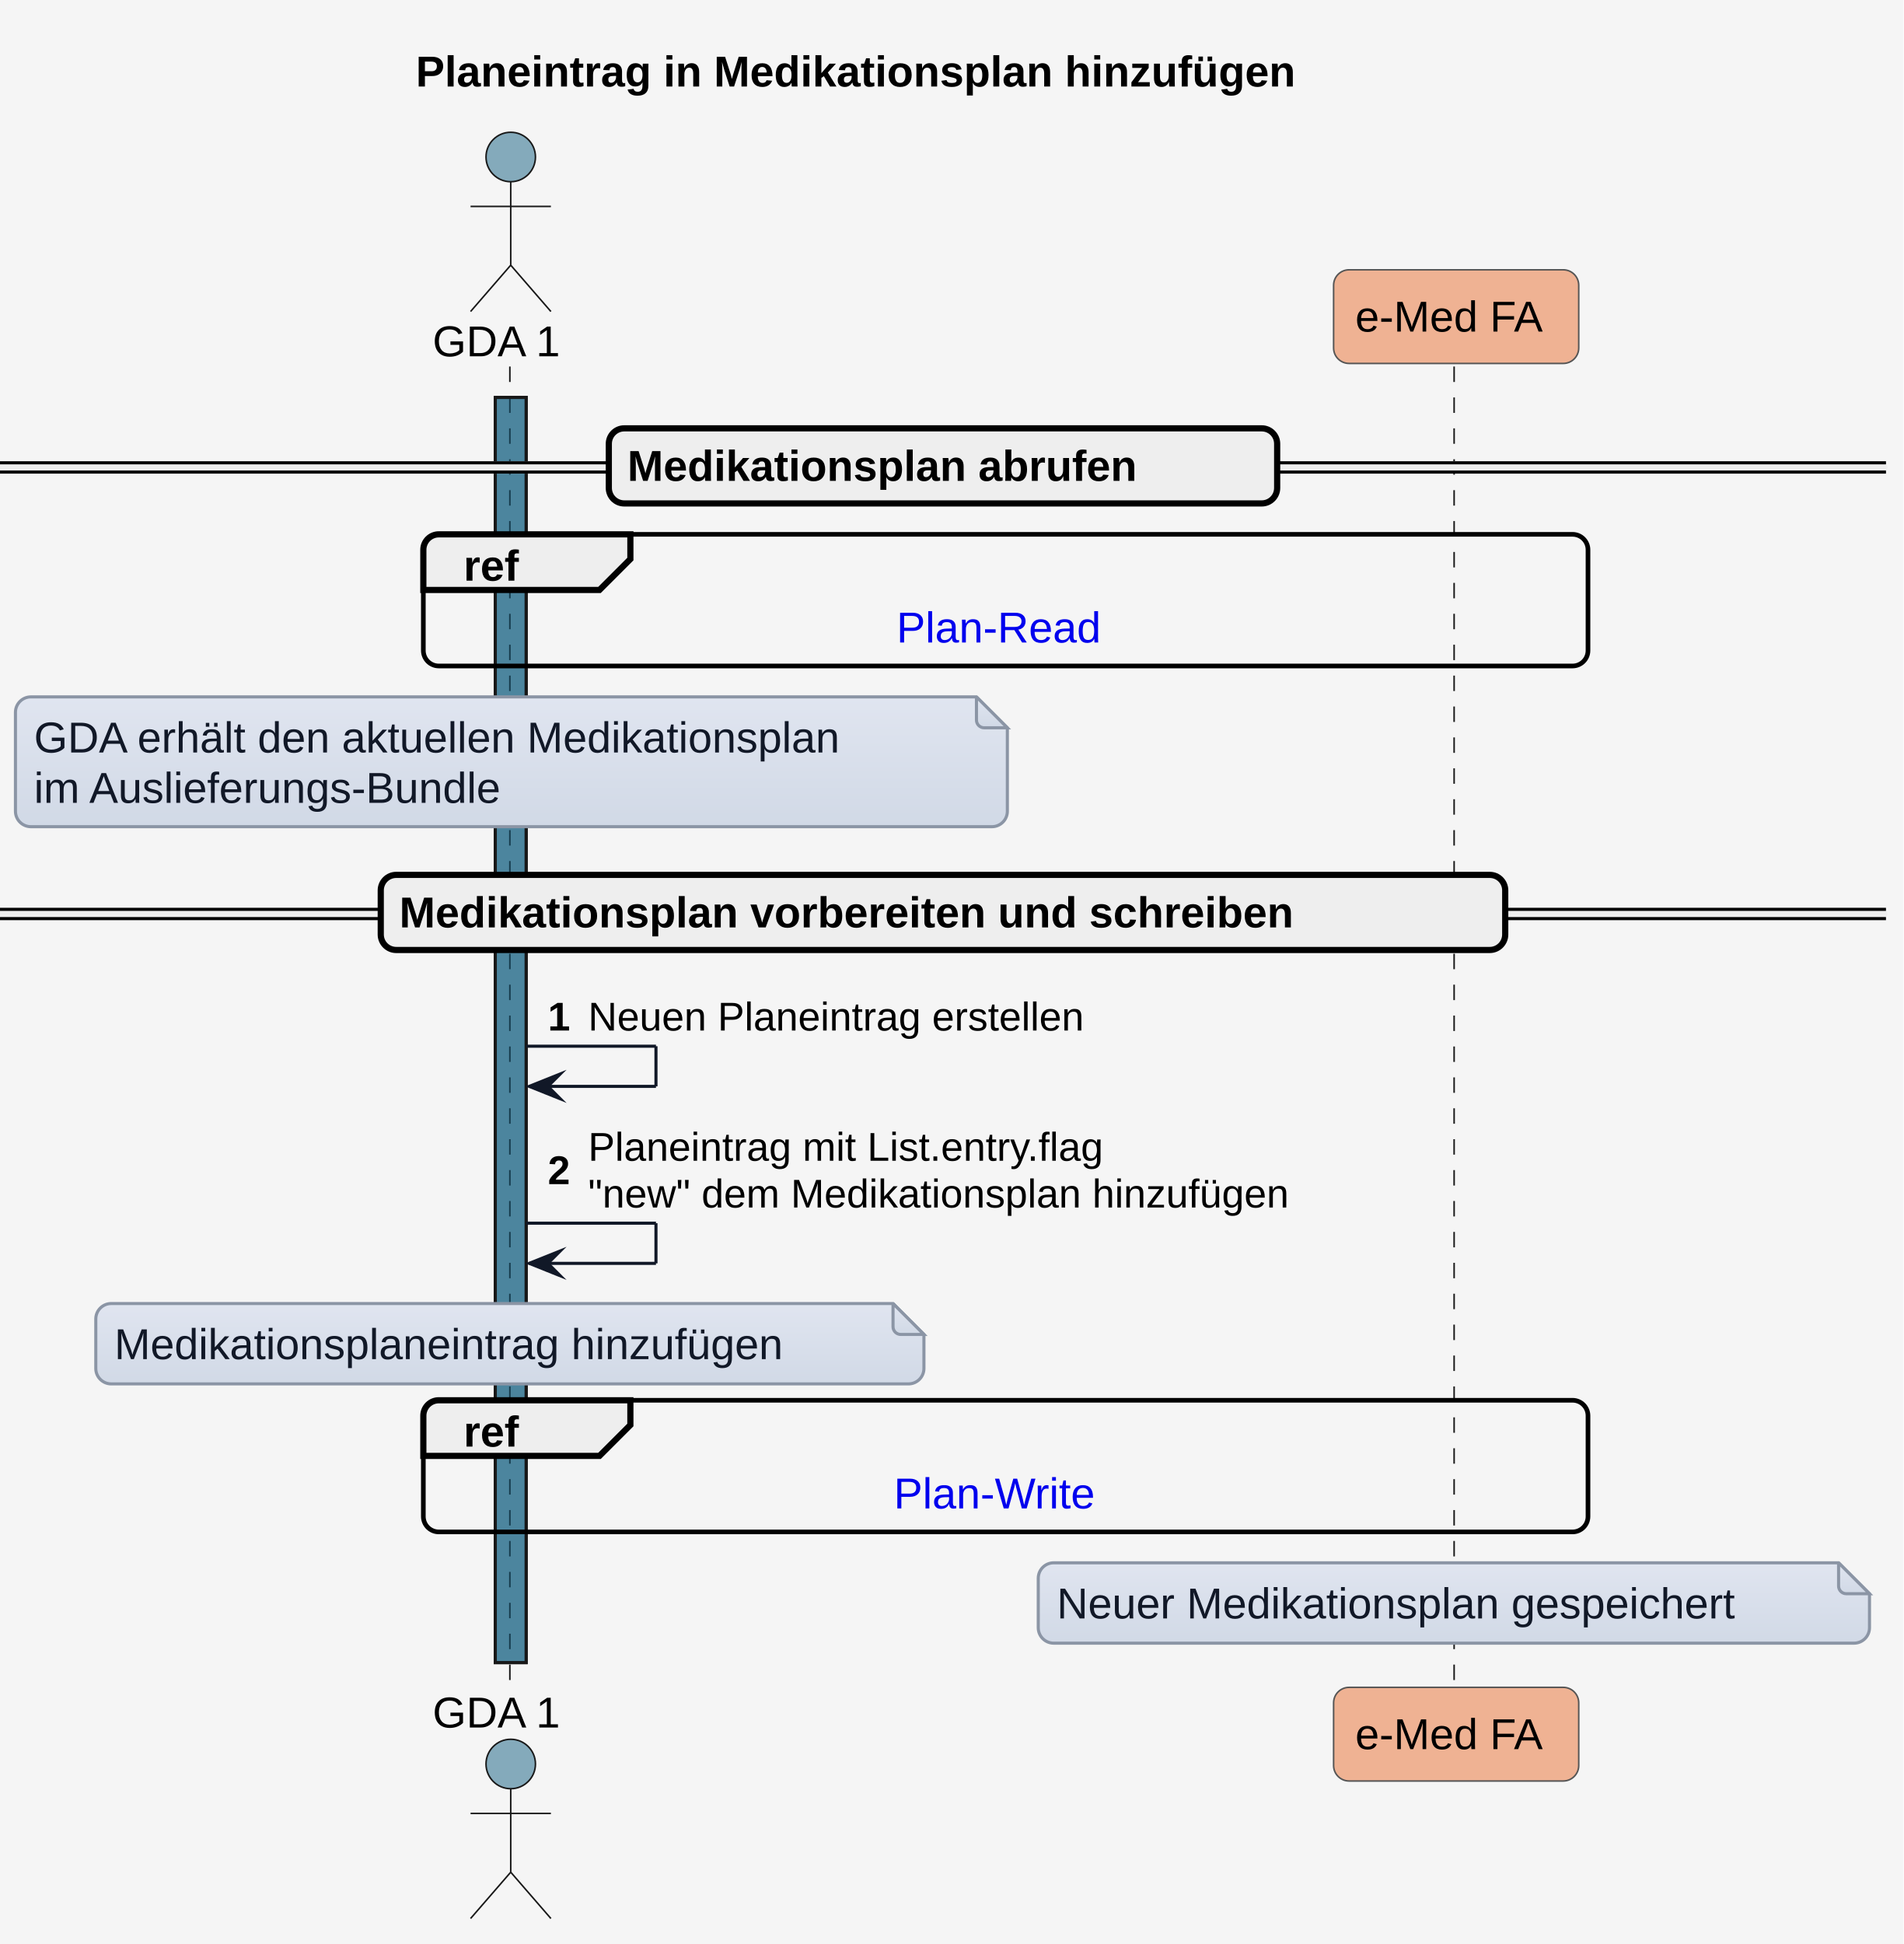
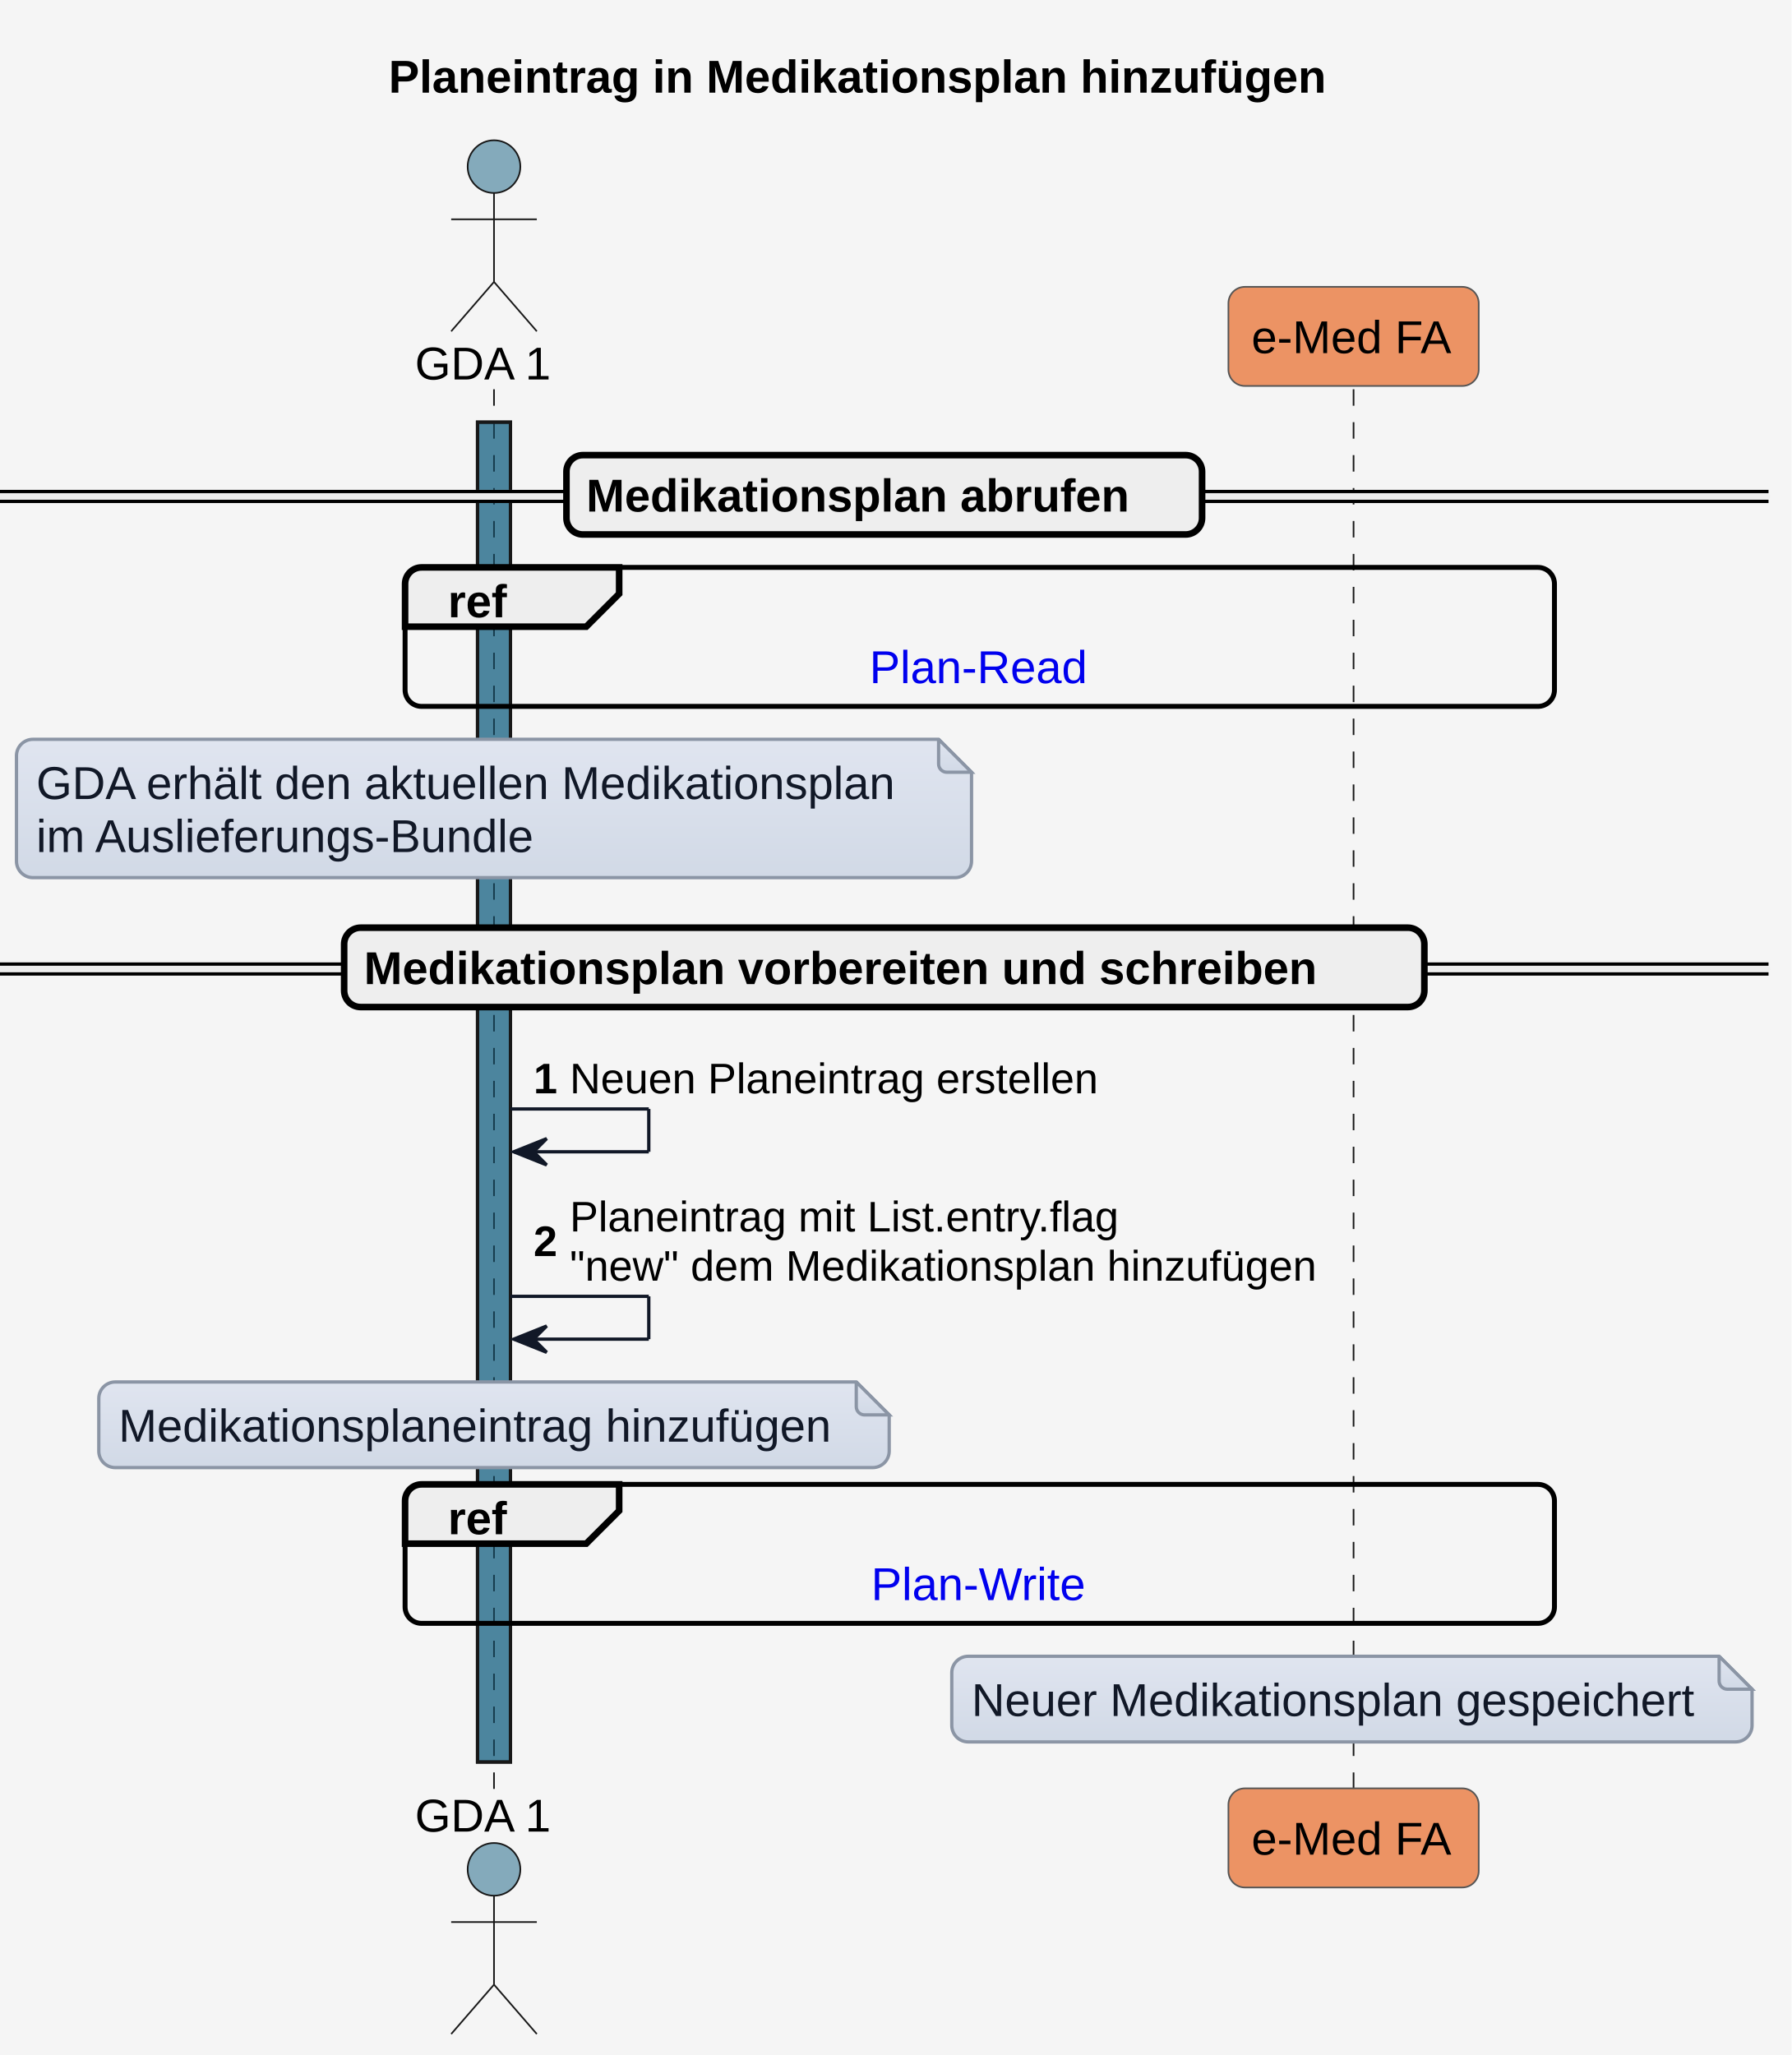
- <svg xmlns="http://www.w3.org/2000/svg" xmlns:xlink="http://www.w3.org/1999/xlink" viewBox="0 0 616 629" zoomAndPan="magnify" contentStyleType="text/css" data-diagram-type="SEQUENCE" width="616px" preserveAspectRatio="none" style="width:616px;height:629px;background:#F5F5F5;" version="1.1" height="629px">
+ <svg xmlns="http://www.w3.org/2000/svg" xmlns:xlink="http://www.w3.org/1999/xlink" contentStyleType="text/css" viewBox="0 0 544 624" zoomAndPan="magnify" preserveAspectRatio="none" width="544px" style="width:544px;height:624px;background:#F5F5F5;" version="1.1" height="624px">
  <defs>
-     <linearGradient y1="0%" x1="50%" y2="100%" x2="50%" id="g1lsh0lu5e4hi60">
+     <linearGradient y1="0%" x1="50%" y2="100%" x2="50%" id="g1aysan5dqnskv0">
      <stop offset="0%" stop-color="#E0E5F0" />
      <stop offset="100%" stop-color="#D1D9E6" />
    </linearGradient>
  </defs>
  <g>
    <a name="l8">​</a>
-     <rect x="0" width="616" y="0" style="stroke:none;stroke-width:1;" fill="#F5F5F5" height="629" />
-     <g class="title" data-source-line="1">
-       <text font-weight="700" lengthAdjust="spacing" x="134.556" y="27.995" font-size="14" textLength="340.225" font-family="'Arial'" fill="#000000">Planeintrag in Medikationsplan hinzufügen</text>
-     </g>
-     <g>
-       <rect x="160.282" width="10" y="128.594" style="stroke:#181818;stroke-width:1;" fill="#156082" fill-opacity="0.502" height="409.367" />
-     </g>
-     <g data-qualified-name="GDA_1" data-entity-uid="part1" id="part1-lifeline" class="participant-lifeline" data-source-line="52">
-       <g>
-         <rect x="161.282" width="8" y="118.594" fill="#000000" fill-opacity="0" height="428.367" />
-         <line y1="118.594" x1="165" y2="546.961" x2="165" style="stroke:#181818;stroke-width:0.5;stroke-dasharray:5,5;" />
-       </g>
-     </g>
-     <g data-qualified-name="eMed_FA" data-entity-uid="part2" id="part2-lifeline" class="participant-lifeline" data-source-line="53">
-       <g>
-         <rect x="467.242" width="8" y="118.594" fill="#000000" fill-opacity="0" height="428.367" />
-         <line y1="118.594" x1="470.58" y2="546.961" x2="470.58" style="stroke:#181818;stroke-width:0.5;stroke-dasharray:5,5;" />
-       </g>
-     </g>
-     <g data-qualified-name="GDA_1" data-entity-uid="part1" id="part1-head" class="participant participant-head" data-source-line="52">
-       <text lengthAdjust="spacing" x="140" y="115.292" font-size="14" textLength="44.563" font-family="'Arial'" fill="#000000">GDA 1</text>
-       <ellipse cx="165.282" cy="50.797" rx="8" ry="8" style="stroke:#181818;stroke-width:0.5;" fill="#156082" fill-opacity="0.502" />
-       <path d="M165.282,58.797 L165.282,85.797 M152.282,66.797 L178.282,66.797 M165.282,85.797 L152.282,100.797 M165.282,85.797 L178.282,100.797" style="stroke:#181818;stroke-width:0.5;" fill="none" />
-     </g>
-     <g data-qualified-name="GDA_1" data-entity-uid="part1" id="part1-tail" class="participant participant-tail" data-source-line="52">
-       <text lengthAdjust="spacing" x="140" y="558.956" font-size="14" textLength="44.563" font-family="'Arial'" fill="#000000">GDA 1</text>
-       <ellipse cx="165.282" cy="570.758" rx="8" ry="8" style="stroke:#181818;stroke-width:0.5;" fill="#156082" fill-opacity="0.502" />
-       <path d="M165.282,578.758 L165.282,605.758 M152.282,586.758 L178.282,586.758 M165.282,605.758 L152.282,620.758 M165.282,605.758 L178.282,620.758" style="stroke:#181818;stroke-width:0.5;" fill="none" />
-     </g>
-     <g data-qualified-name="eMed_FA" data-entity-uid="part2" id="part2-head" class="participant participant-head" data-source-line="53">
-       <rect rx="5" ry="5" x="431.58" width="79.324" y="87.297" style="stroke:#555555;stroke-width:0.5;" fill="#E97132" fill-opacity="0.502" height="30.297" />
-       <text lengthAdjust="spacing" x="438.58" y="107.292" font-size="14" textLength="65.324" font-family="'Arial'" fill="#000000">e-Med FA</text>
-     </g>
-     <g data-qualified-name="eMed_FA" data-entity-uid="part2" id="part2-tail" class="participant participant-tail" data-source-line="53">
-       <rect rx="5" ry="5" x="431.58" width="79.324" y="545.961" style="stroke:#555555;stroke-width:0.5;" fill="#E97132" fill-opacity="0.502" height="30.297" />
-       <text lengthAdjust="spacing" x="438.58" y="565.956" font-size="14" textLength="65.324" font-family="'Arial'" fill="#000000">e-Med FA</text>
-     </g>
-     <g>
-       <rect x="160.282" width="10" y="128.594" style="stroke:#181818;stroke-width:1;" fill="#156082" fill-opacity="0.502" height="409.367" />
-     </g>
-     <rect rx="5" ry="5" x="0" width="610.336" y="149.742" style="stroke:#EEEEEE;stroke-width:1;" fill="#EEEEEE" height="3" />
-     <line y1="149.742" x1="0" y2="149.742" x2="610.336" style="stroke:#000000;stroke-width:1;" />
-     <line y1="152.742" x1="0" y2="152.742" x2="610.336" style="stroke:#000000;stroke-width:1;" />
-     <rect rx="5" ry="5" x="197.023" width="216.289" y="138.594" style="stroke:#000000;stroke-width:2;" fill="#EEEEEE" height="24.297" />
-     <text font-weight="700" lengthAdjust="spacing" x="203.023" y="155.589" font-size="14" textLength="197.415" font-family="'Arial'" fill="#000000">Medikationsplan abrufen</text>
-     <rect rx="5" ry="5" x="137" width="376.904" y="172.891" style="stroke:#000000;stroke-width:1.5;" fill="none" height="42.594" />
-     <path d="M142,172.891 L204,172.891 L204,180.891 L194,190.891 L137,190.891 L137,177.891 A5,5 0 0 1 142,172.891" style="stroke:#000000;stroke-width:2;" fill="#EEEEEE" />
-     <text font-weight="700" lengthAdjust="spacing" x="150" y="187.886" font-size="14" textLength="22.49" font-family="'Arial'" fill="#000000">ref</text>
+     <rect width="544" x="0" y="0" style="stroke:none;stroke-width:1.0;" fill="#F5F5F5" height="624" />
+     <text font-weight="bold" lengthAdjust="spacing" x="118" font-size="14" textLength="300" y="28.132" font-family="Arial" fill="#000000">Planeintrag in Medikationsplan hinzufügen</text>
+     <rect width="10" x="145" y="128.197" style="stroke:#181818;stroke-width:1.0;" fill="#156082" fill-opacity="0.502" height="406.832" />
+     <line y1="118.197" x1="150" y2="544.03" style="stroke:#181818;stroke-width:0.5;stroke-dasharray:5.0,5.0;" x2="150" />
+     <line y1="118.197" x1="411" y2="544.03" style="stroke:#181818;stroke-width:0.5;stroke-dasharray:5.0,5.0;" x2="411" />
+     <text lengthAdjust="spacing" x="126" font-size="14" textLength="42" y="115.231" font-family="Arial" fill="#000000">GDA 1</text>
+     <ellipse cx="150" cy="50.599" rx="8" ry="8" style="stroke:#181818;stroke-width:0.5;" fill="#156082" fill-opacity="0.502" />
+     <path d="M150,58.599 L150,85.599 M137,66.599 L163,66.599 M150,85.599 L137,100.599 M150,85.599 L163,100.599 " style="stroke:#181818;stroke-width:0.5;" fill="none" />
+     <text lengthAdjust="spacing" x="126" font-size="14" textLength="42" y="556.162" font-family="Arial" fill="#000000">GDA 1</text>
+     <ellipse cx="150" cy="567.628" rx="8" ry="8" style="stroke:#181818;stroke-width:0.5;" fill="#156082" fill-opacity="0.502" />
+     <path d="M150,575.628 L150,602.628 M137,583.628 L163,583.628 M150,602.628 L137,617.628 M150,602.628 L163,617.628 " style="stroke:#181818;stroke-width:0.5;" fill="none" />
+     <rect rx="5" ry="5" width="76" x="373" y="87.099" style="stroke:#555555;stroke-width:0.5;" fill="#E97232" fill-opacity="0.741" height="30.099" />
+     <text lengthAdjust="spacing" x="380" font-size="14" textLength="62" y="107.231" font-family="Arial" fill="#000000">e-Med FA</text>
+     <rect rx="5" ry="5" width="76" x="373" y="543.03" style="stroke:#555555;stroke-width:0.5;" fill="#E97232" fill-opacity="0.741" height="30.099" />
+     <text lengthAdjust="spacing" x="380" font-size="14" textLength="62" y="563.162" font-family="Arial" fill="#000000">e-Med FA</text>
+     <rect width="10" x="145" y="128.197" style="stroke:#181818;stroke-width:1.0;" fill="#156082" fill-opacity="0.502" height="406.832" />
+     <rect rx="5" ry="5" width="537" x="0" y="149.247" style="stroke:#EEEEEE;stroke-width:1.0;" fill="#EEEEEE" height="3" />
+     <line y1="149.247" x1="0" y2="149.247" style="stroke:#000000;stroke-width:1.0;" x2="537" />
+     <line y1="152.247" x1="0" y2="152.247" style="stroke:#000000;stroke-width:1.0;" x2="537" />
+     <rect rx="5" ry="5" width="193" x="172" y="138.197" style="stroke:#000000;stroke-width:2.0;" fill="#EEEEEE" height="24.099" />
+     <text font-weight="bold" lengthAdjust="spacing" x="178" font-size="14" textLength="175" y="155.329" font-family="Arial" fill="#000000">Medikationsplan abrufen</text>
+     <rect rx="5" ry="5" width="349" x="123" y="172.296" style="stroke:#000000;stroke-width:1.5;" fill="none" height="42.197" />
+     <path d="M128,172.296 L188,172.296 L188,180.296 L178,190.296 L123,190.296 L123,177.296 A5,5 0 0 1 128,172.296 " style="stroke:#000000;stroke-width:2.0;" fill="#EEEEEE" />
+     <text font-weight="bold" lengthAdjust="spacing" x="136" font-size="14" textLength="20" y="187.428" font-family="Arial" fill="#000000">ref</text>
    <a xlink:type="simple" xlink:show="new" xlink:title="interactions.html#sequenzdiagramm-plan-read" href="interactions.html#sequenzdiagramm-plan-read" xlink:actuate="onRequest" title="interactions.html#sequenzdiagramm-plan-read" xlink:href="interactions.html#sequenzdiagramm-plan-read" target="_top">
-       <text lengthAdjust="spacing" x="290.131" y="207.886" font-size="14" textLength="70.643" font-family="'Arial'" fill="#0000EE">Plan-Read</text>
+       <text lengthAdjust="spacing" x="264" font-size="14" textLength="67" y="207.428" font-family="Arial" fill="#0000EE">Plan-Read</text>
    </a>
-     <path d="M5,230.484 L5,262.484 A5,5 0 0 0 10,267.484 L321,267.484 A5,5 0 0 0 326,262.484 L326,235.484 L316,225.484 L10,225.484 A5,5 0 0 0 5,230.484" style="stroke:#8B95A5;stroke-width:1;" fill="url(#g1lsh0lu5e4hi60)" />
-     <path d="M316,225.484 L316,232.984 A2.5,2.5 0 0 0 318.5,235.484 L326,235.484 L316,225.484" style="stroke:#8B95A5;stroke-width:1;" fill="url(#g1lsh0lu5e4hi60)" />
-     <text lengthAdjust="spacing" x="11" y="243.48" font-size="14" textLength="296.003" font-family="'Arial'" fill="#111827">GDA erhält den aktuellen Medikationsplan</text>
-     <text lengthAdjust="spacing" x="11" y="259.776" font-size="14" textLength="171.131" font-family="'Arial'" fill="#111827">im Auslieferungs-Bundle</text>
-     <rect rx="5" ry="5" x="0" width="610.336" y="294.227" style="stroke:#EEEEEE;stroke-width:1;" fill="#EEEEEE" height="3" />
-     <line y1="294.227" x1="0" y2="294.227" x2="610.336" style="stroke:#000000;stroke-width:1;" />
-     <line y1="297.227" x1="0" y2="297.227" x2="610.336" style="stroke:#000000;stroke-width:1;" />
-     <rect rx="5" ry="5" x="123.219" width="363.897" y="283.078" style="stroke:#000000;stroke-width:2;" fill="#EEEEEE" height="24.297" />
-     <text font-weight="700" lengthAdjust="spacing" x="129.219" y="300.073" font-size="14" textLength="345.023" font-family="'Arial'" fill="#000000">Medikationsplan vorbereiten und schreiben</text>
-     <g data-entity-2="part1" data-entity-1="part1" id="msg1" class="message" data-source-line="71">
-       <line y1="338.508" x1="170.282" y2="338.508" x2="212.282" style="stroke:#111827;stroke-width:1;" />
-       <line y1="338.508" x1="212.282" y2="351.508" x2="212.282" style="stroke:#111827;stroke-width:1;" />
-       <line y1="351.508" x1="171.282" y2="351.508" x2="212.282" style="stroke:#111827;stroke-width:1;" />
-       <polygon style="stroke:#111827;stroke-width:1;stroke-linejoin:miter;stroke-miterlimit:10;" fill="#111827" points="181.282,347.508,171.282,351.508,181.282,355.508,177.282,351.508" />
-       <text font-weight="700" lengthAdjust="spacing" x="177.282" y="333.442" font-size="13" textLength="9.045" font-family="'Arial'" fill="#000000">1</text>
-       <text lengthAdjust="spacing" x="190.327" y="333.442" font-size="13" textLength="181.302" font-family="'Arial'" fill="#000000">Neuen Planeintrag erstellen</text>
-     </g>
-     <g data-entity-2="part1" data-entity-1="part1" id="msg2" class="message" data-source-line="72">
-       <line y1="395.773" x1="170.282" y2="395.773" x2="212.282" style="stroke:#111827;stroke-width:1;" />
-       <line y1="395.773" x1="212.282" y2="408.773" x2="212.282" style="stroke:#111827;stroke-width:1;" />
-       <line y1="408.773" x1="171.282" y2="408.773" x2="212.282" style="stroke:#111827;stroke-width:1;" />
-       <polygon style="stroke:#111827;stroke-width:1;stroke-linejoin:miter;stroke-miterlimit:10;" fill="#111827" points="181.282,404.773,171.282,408.773,181.282,412.773,177.282,408.773" />
-       <text font-weight="700" lengthAdjust="spacing" x="177.282" y="383.141" font-size="13" textLength="9.045" font-family="'Arial'" fill="#000000">2</text>
-       <text lengthAdjust="spacing" x="190.327" y="375.575" font-size="13" textLength="193.572" font-family="'Arial'" fill="#000000">Planeintrag mit List.entry.flag</text>
-       <text lengthAdjust="spacing" x="190.327" y="390.707" font-size="13" textLength="258.915" font-family="'Arial'" fill="#000000">"new" dem Medikationsplan hinzufügen</text>
-     </g>
-     <path d="M31,426.773 L31,442.773 A5,5 0 0 0 36,447.773 L294,447.773 A5,5 0 0 0 299,442.773 L299,431.773 L289,421.773 L36,421.773 A5,5 0 0 0 31,426.773" style="stroke:#8B95A5;stroke-width:1;" fill="url(#g1lsh0lu5e4hi60)" />
-     <path d="M289,421.773 L289,429.273 A2.5,2.5 0 0 0 291.5,431.773 L299,431.773 L289,421.773" style="stroke:#8B95A5;stroke-width:1;" fill="url(#g1lsh0lu5e4hi60)" />
-     <text lengthAdjust="spacing" x="37" y="439.769" font-size="14" textLength="247.065" font-family="'Arial'" fill="#111827">Medikationsplaneintrag hinzufügen</text>
-     <rect rx="5" ry="5" x="137" width="376.904" y="453.07" style="stroke:#000000;stroke-width:1.5;" fill="none" height="42.594" />
-     <path d="M142,453.07 L204,453.07 L204,461.07 L194,471.07 L137,471.07 L137,458.07 A5,5 0 0 1 142,453.07" style="stroke:#000000;stroke-width:2;" fill="#EEEEEE" />
-     <text font-weight="700" lengthAdjust="spacing" x="150" y="468.065" font-size="14" textLength="22.49" font-family="'Arial'" fill="#000000">ref</text>
+     <path d="M5,229.493 L5,261.493 A5,5 0 0 0 10,266.493 L290,266.493 A5,5 0 0 0 295,261.493 L295,234.493 L285,224.493 L10,224.493 A5,5 0 0 0 5,229.493 " style="stroke:#8B95A5;stroke-width:1.0;" fill="url(#g1aysan5dqnskv0)" />
+     <path d="M285,224.493 L285,231.993 A2.5,2.5 0 0 0 287.5,234.493 L295,234.493 L285,224.493 " style="stroke:#8B95A5;stroke-width:1.0;" fill="url(#g1aysan5dqnskv0)" />
+     <text lengthAdjust="spacing" x="11" font-size="14" textLength="265" y="242.625" font-family="Arial" fill="#111827">GDA erhält den aktuellen Medikationsplan</text>
+     <text lengthAdjust="spacing" x="11" font-size="14" textLength="153" y="258.724" font-family="Arial" fill="#111827">im Auslieferungs-Bundle</text>
+     <rect rx="5" ry="5" width="537" x="0" y="292.74" style="stroke:#EEEEEE;stroke-width:1.0;" fill="#EEEEEE" height="3" />
+     <line y1="292.74" x1="0" y2="292.74" style="stroke:#000000;stroke-width:1.0;" x2="537" />
+     <line y1="295.74" x1="0" y2="295.74" style="stroke:#000000;stroke-width:1.0;" x2="537" />
+     <rect rx="5" ry="5" width="328" x="104.5" y="281.69" style="stroke:#000000;stroke-width:2.0;" fill="#EEEEEE" height="24.099" />
+     <text font-weight="bold" lengthAdjust="spacing" x="110.5" font-size="14" textLength="310" y="298.822" font-family="Arial" fill="#000000">Medikationsplan vorbereiten und schreiben</text>
+     <line y1="336.738" x1="155" y2="336.738" style="stroke:#111827;stroke-width:1.0;" x2="197" />
+     <line y1="336.738" x1="197" y2="349.738" style="stroke:#111827;stroke-width:1.0;" x2="197" />
+     <line y1="349.738" x1="156" y2="349.738" style="stroke:#111827;stroke-width:1.0;" x2="197" />
+     <polygon style="stroke:#111827;stroke-width:1.0;" fill="#111827" points="166,345.738,156,349.738,166,353.738,162,349.738" />
+     <text font-weight="bold" lengthAdjust="spacing" x="162" font-size="13" textLength="7" y="331.983" font-family="Arial" fill="#000000">1</text>
+     <text lengthAdjust="spacing" x="173" font-size="13" textLength="159" y="331.983" font-family="Arial" fill="#000000">Neuen Planeintrag erstellen</text>
+     <line y1="393.635" x1="155" y2="393.635" style="stroke:#111827;stroke-width:1.0;" x2="197" />
+     <line y1="393.635" x1="197" y2="406.635" style="stroke:#111827;stroke-width:1.0;" x2="197" />
+     <line y1="406.635" x1="156" y2="406.635" style="stroke:#111827;stroke-width:1.0;" x2="197" />
+     <polygon style="stroke:#111827;stroke-width:1.0;" fill="#111827" points="166,402.635,156,406.635,166,410.635,162,406.635" />
+     <text font-weight="bold" lengthAdjust="spacing" x="162" font-size="13" textLength="7" y="381.406" font-family="Arial" fill="#000000">2</text>
+     <text lengthAdjust="spacing" x="173" font-size="13" textLength="169" y="373.932" font-family="Arial" fill="#000000">Planeintrag mit List.entry.flag</text>
+     <text lengthAdjust="spacing" x="173" font-size="13" textLength="226" y="388.88" font-family="Arial" fill="#000000">"new" dem Medikationsplan hinzufügen</text>
+     <path d="M30,424.635 L30,440.635 A5,5 0 0 0 35,445.635 L265,445.635 A5,5 0 0 0 270,440.635 L270,429.635 L260,419.635 L35,419.635 A5,5 0 0 0 30,424.635 " style="stroke:#8B95A5;stroke-width:1.0;" fill="url(#g1aysan5dqnskv0)" />
+     <path d="M260,419.635 L260,427.135 A2.5,2.5 0 0 0 262.5,429.635 L270,429.635 L260,419.635 " style="stroke:#8B95A5;stroke-width:1.0;" fill="url(#g1aysan5dqnskv0)" />
+     <text lengthAdjust="spacing" x="36" font-size="14" textLength="219" y="437.767" font-family="Arial" fill="#111827">Medikationsplaneintrag hinzufügen</text>
+     <rect rx="5" ry="5" width="349" x="123" y="450.734" style="stroke:#000000;stroke-width:1.5;" fill="none" height="42.197" />
+     <path d="M128,450.734 L188,450.734 L188,458.734 L178,468.734 L123,468.734 L123,455.734 A5,5 0 0 1 128,450.734 " style="stroke:#000000;stroke-width:2.0;" fill="#EEEEEE" />
+     <text font-weight="bold" lengthAdjust="spacing" x="136" font-size="14" textLength="20" y="465.866" font-family="Arial" fill="#000000">ref</text>
    <a xlink:type="simple" xlink:show="new" xlink:title="interactions.html#plan-write" href="interactions.html#plan-write" xlink:actuate="onRequest" title="interactions.html#plan-write" xlink:href="interactions.html#plan-write" target="_top">
-       <text lengthAdjust="spacing" x="289.238" y="488.065" font-size="14" textLength="72.427" font-family="'Arial'" fill="#0000EE">Plan-Write</text>
+       <text lengthAdjust="spacing" x="264.5" font-size="14" textLength="66" y="485.866" font-family="Arial" fill="#0000EE">Plan-Write</text>
    </a>
-     <path d="M336,510.664 L336,526.664 A5,5 0 0 0 341,531.664 L600,531.664 A5,5 0 0 0 605,526.664 L605,515.664 L595,505.664 L341,505.664 A5,5 0 0 0 336,510.664" style="stroke:#8B95A5;stroke-width:1;" fill="url(#g1lsh0lu5e4hi60)" />
-     <path d="M595,505.664 L595,513.164 A2.5,2.5 0 0 0 597.5,515.664 L605,515.664 L595,505.664" style="stroke:#8B95A5;stroke-width:1;" fill="url(#g1lsh0lu5e4hi60)" />
-     <text lengthAdjust="spacing" x="342" y="523.659" font-size="14" textLength="248.336" font-family="'Arial'" fill="#111827">Neuer Medikationsplan gespeichert</text>
+     <path d="M289,507.931 L289,523.931 A5,5 0 0 0 294,528.931 L527,528.931 A5,5 0 0 0 532,523.931 L532,512.931 L522,502.931 L294,502.931 A5,5 0 0 0 289,507.931 " style="stroke:#8B95A5;stroke-width:1.0;" fill="url(#g1aysan5dqnskv0)" />
+     <path d="M522,502.931 L522,510.431 A2.5,2.5 0 0 0 524.5,512.931 L532,512.931 L522,502.931 " style="stroke:#8B95A5;stroke-width:1.0;" fill="url(#g1aysan5dqnskv0)" />
+     <text lengthAdjust="spacing" x="295" font-size="14" textLength="222" y="521.063" font-family="Arial" fill="#111827">Neuer Medikationsplan gespeichert</text>
  </g>
</svg>
